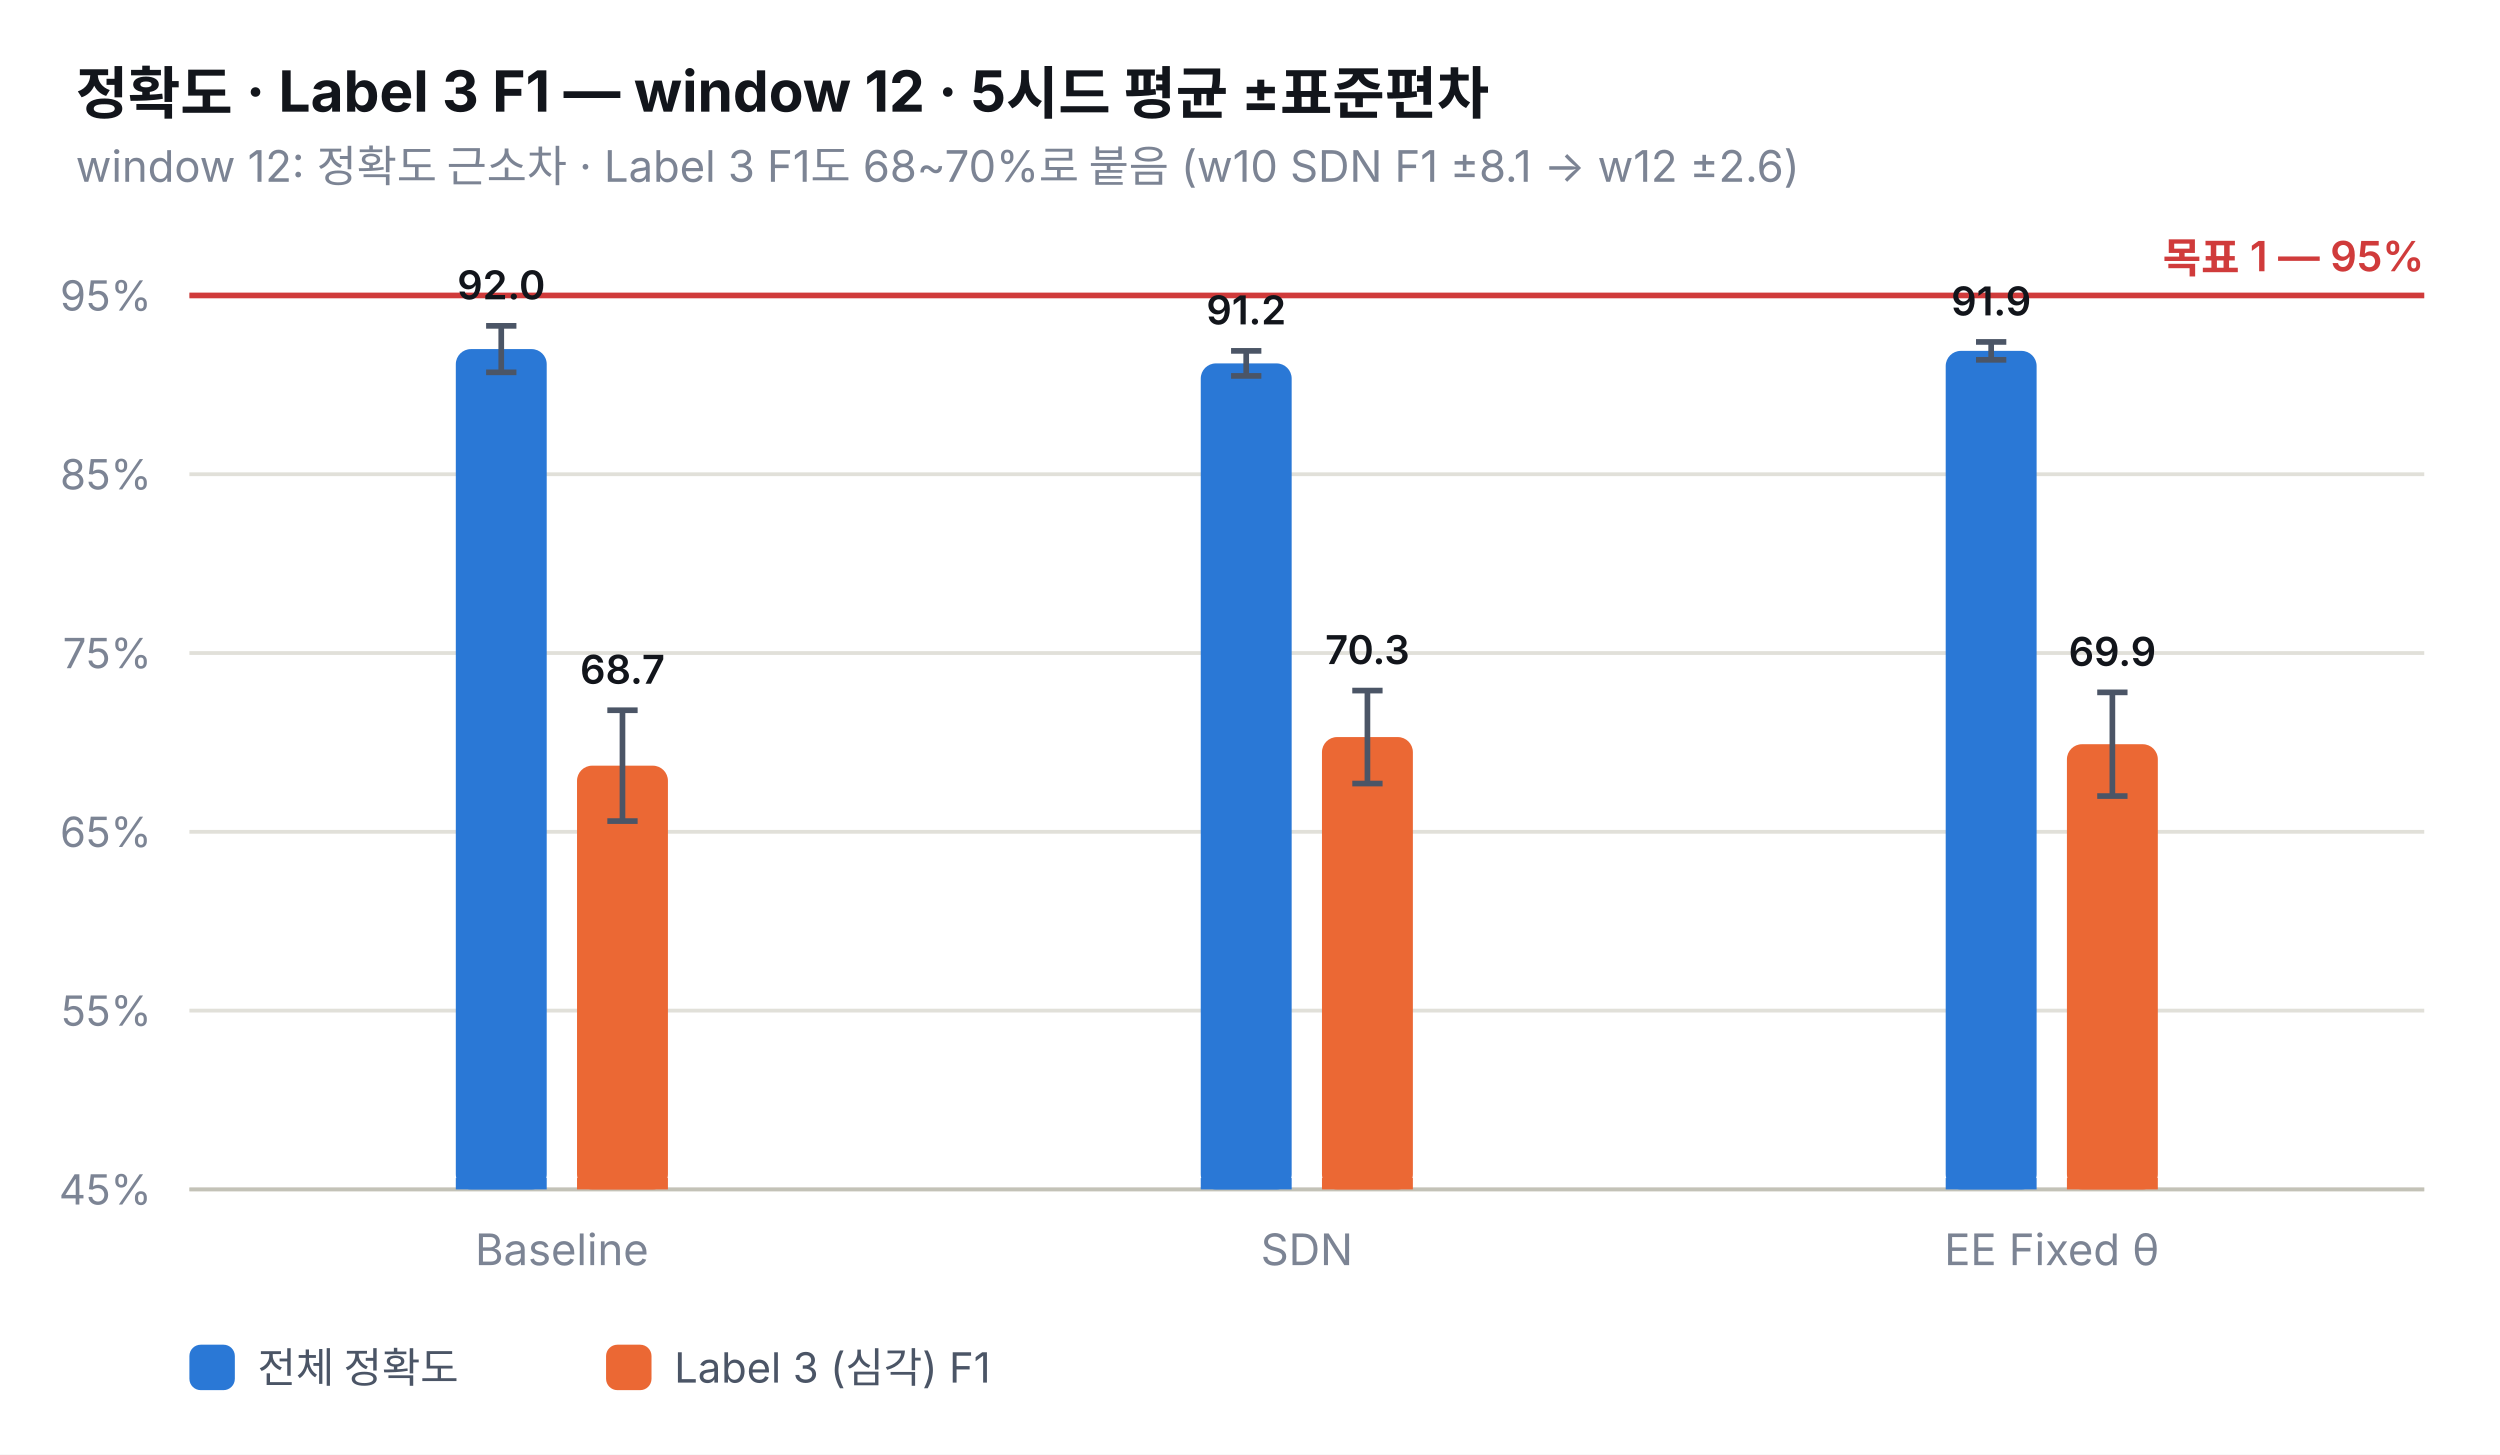
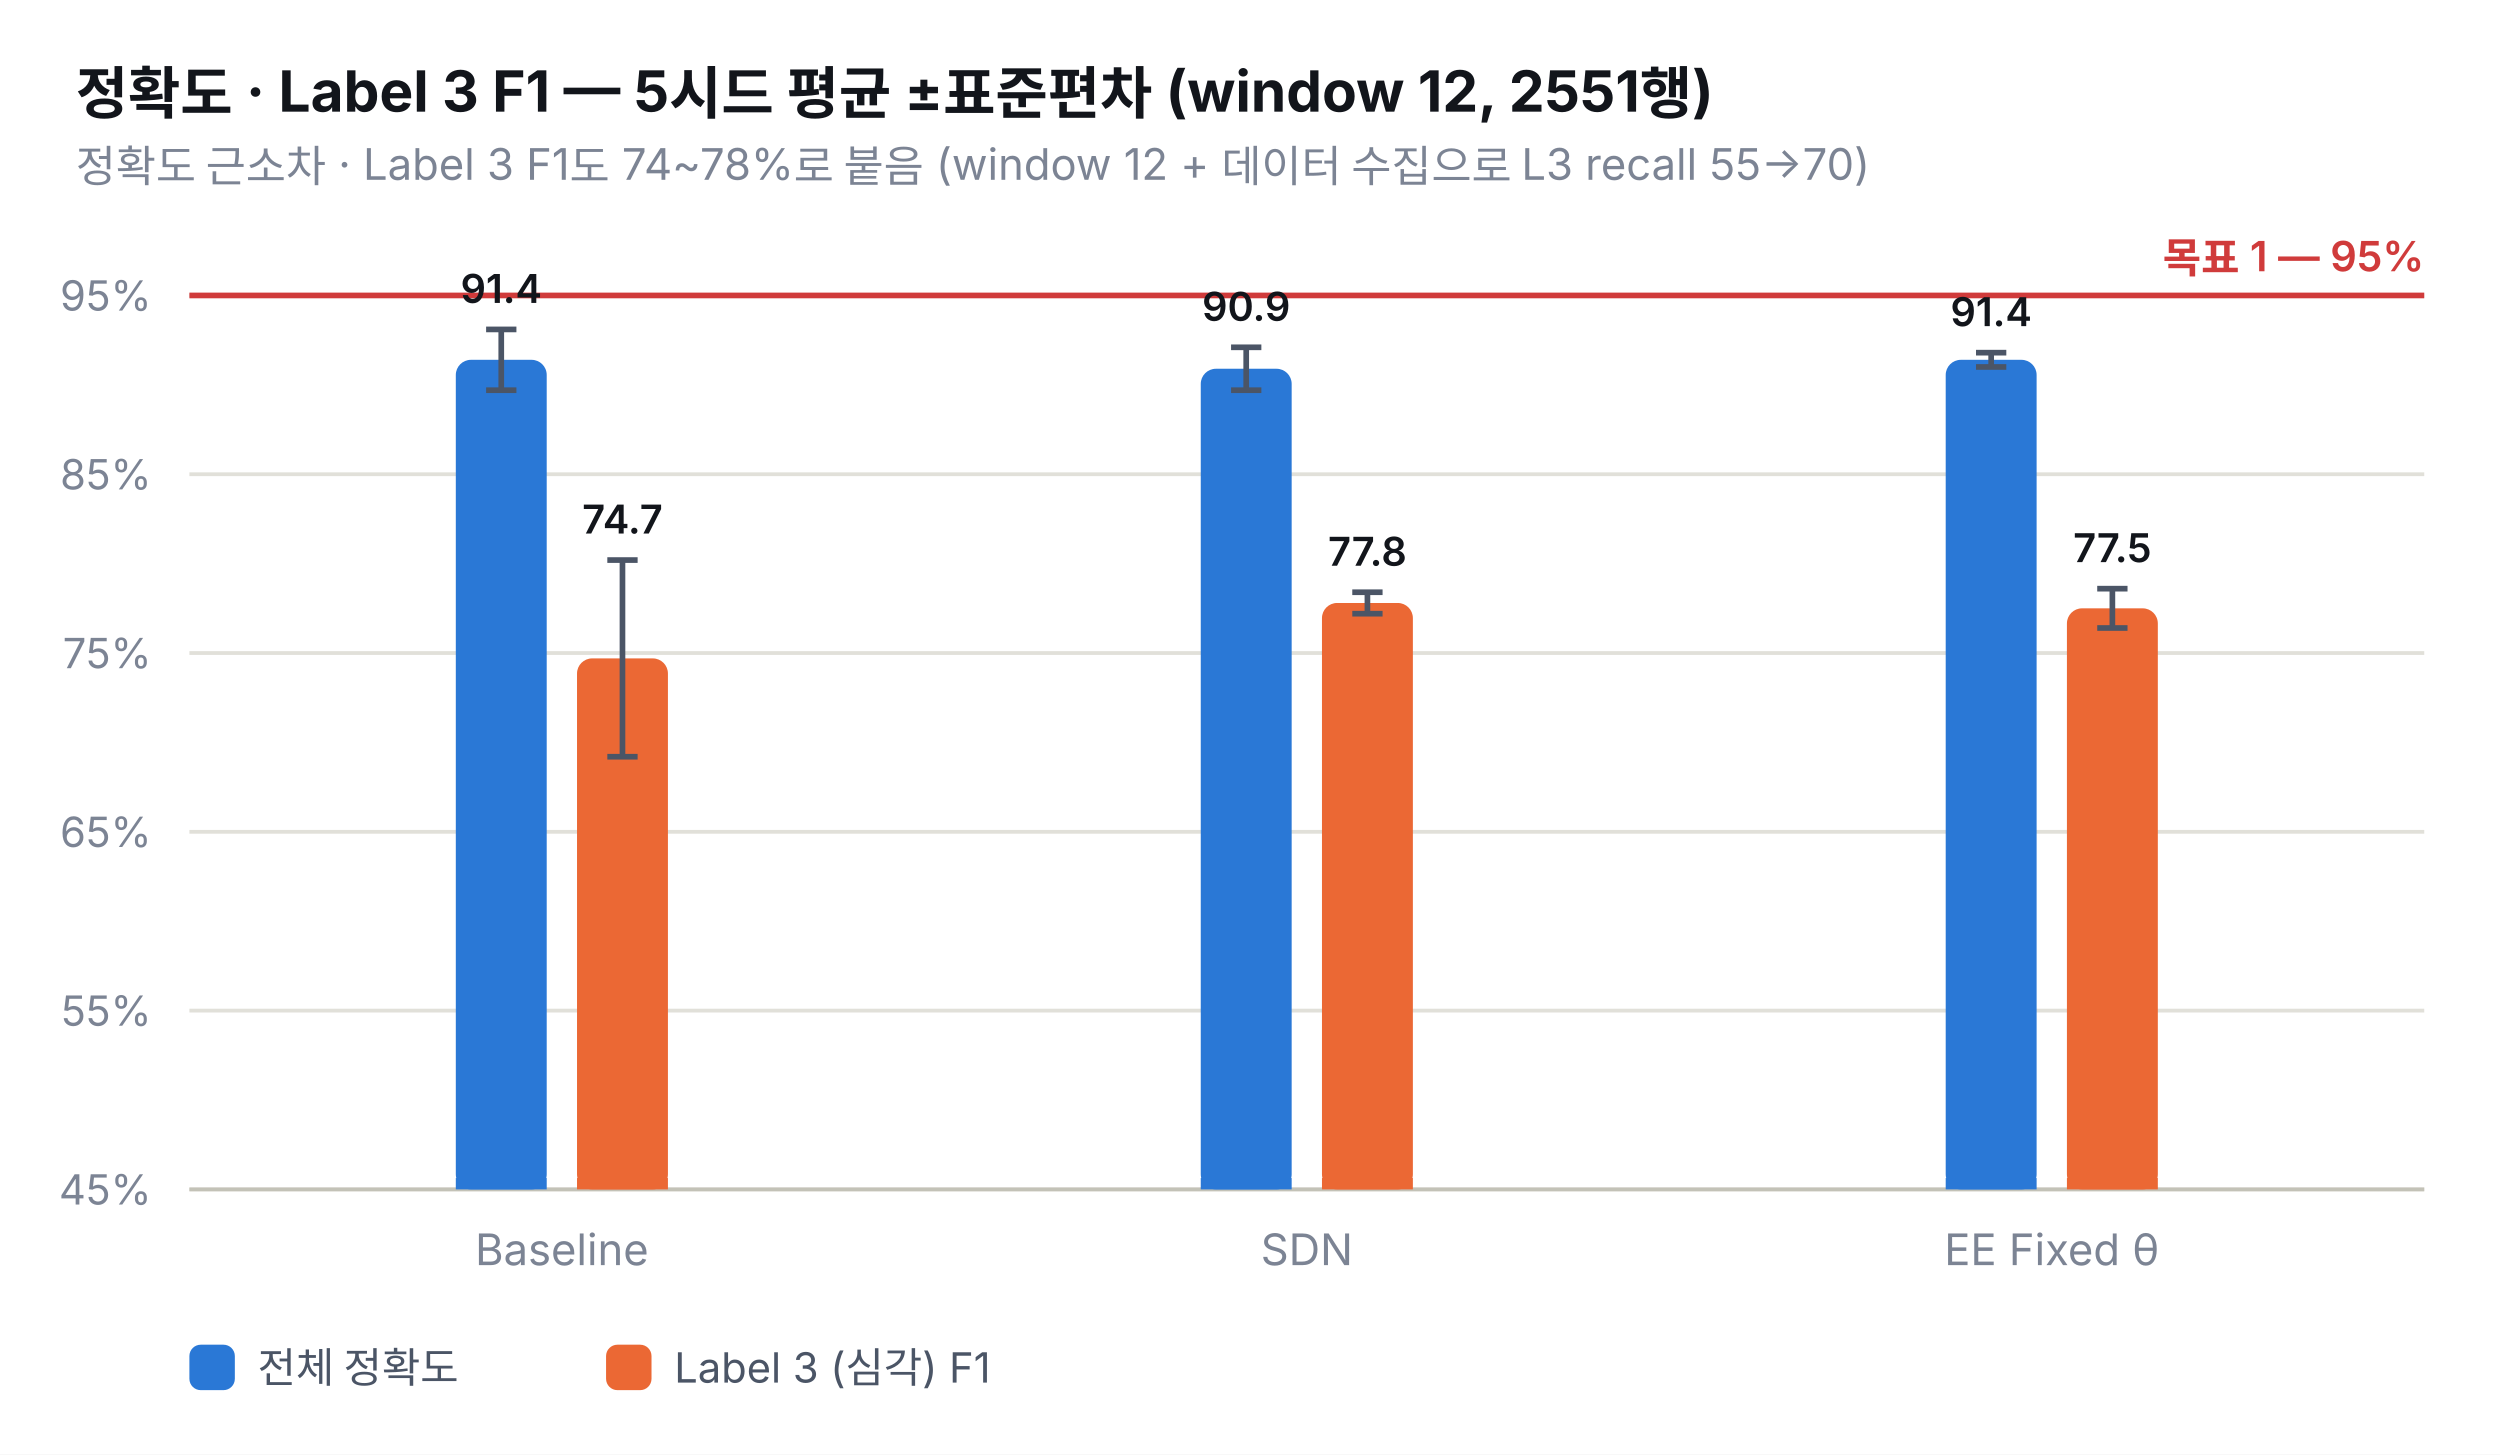
<svg xmlns="http://www.w3.org/2000/svg" width="660" height="384" viewBox="0 0 660 384" font-family="-apple-system, &quot;Segoe UI&quot;, &quot;Malgun Gothic&quot;, &quot;Noto Sans KR&quot;, system-ui, sans-serif">
  <rect x="0" y="0" width="660" height="384" fill="#ffffff" />
-   <text x="20" y="30" text-anchor="start" font-size="15" font-weight="700" fill="#12151b" font-family="-apple-system, &quot;Segoe UI&quot;, &quot;Malgun Gothic&quot;, &quot;Noto Sans KR&quot;, system-ui, sans-serif" transform="undefined">정확도 · Label 3 F1 — window 12 · 5시드 평균 ±표준편차</text>
-   <text x="20" y="48" text-anchor="start" font-size="11.5" font-weight="400" fill="#7c8494" font-family="-apple-system, &quot;Segoe UI&quot;, &quot;Malgun Gothic&quot;, &quot;Noto Sans KR&quot;, system-ui, sans-serif" transform="undefined">window 12: 정확도 근소차 · Label 3 F1도 68~70%로 붙음 (w10 SDN F1 ±8.1 → w12 ±2.6)</text>
+   <text x="20" y="30" text-anchor="start" font-size="15" font-weight="700" fill="#12151b" font-family="-apple-system, &quot;Segoe UI&quot;, &quot;Malgun Gothic&quot;, &quot;Noto Sans KR&quot;, system-ui, sans-serif" transform="undefined">정확도 · Label 3 F1 — 5시드 평균 ±표준편차 (window 12, 2551행)</text>
+   <text x="20" y="48" text-anchor="start" font-size="11.5" font-weight="400" fill="#7c8494" font-family="-apple-system, &quot;Segoe UI&quot;, &quot;Malgun Gothic&quot;, &quot;Noto Sans KR&quot;, system-ui, sans-serif" transform="undefined">정확도 근소차 · Label 3 F1도 74~78%로 붙음 (window 12 + 데이터 수집으로 L3 recall 55→70)</text>
  <line x1="50" y1="314" x2="640" y2="314" stroke="#e1e0d9" stroke-width="1" />
  <text x="40" y="318" text-anchor="end" font-size="11" font-weight="400" fill="#7c8494" font-family="-apple-system, &quot;Segoe UI&quot;, &quot;Malgun Gothic&quot;, &quot;Noto Sans KR&quot;, system-ui, sans-serif" transform="undefined">45%</text>
  <line x1="50" y1="266.8" x2="640" y2="266.8" stroke="#e1e0d9" stroke-width="1" />
  <text x="40" y="270.8" text-anchor="end" font-size="11" font-weight="400" fill="#7c8494" font-family="-apple-system, &quot;Segoe UI&quot;, &quot;Malgun Gothic&quot;, &quot;Noto Sans KR&quot;, system-ui, sans-serif" transform="undefined">55%</text>
  <line x1="50" y1="219.6" x2="640" y2="219.6" stroke="#e1e0d9" stroke-width="1" />
  <text x="40" y="223.6" text-anchor="end" font-size="11" font-weight="400" fill="#7c8494" font-family="-apple-system, &quot;Segoe UI&quot;, &quot;Malgun Gothic&quot;, &quot;Noto Sans KR&quot;, system-ui, sans-serif" transform="undefined">65%</text>
  <line x1="50" y1="172.4" x2="640" y2="172.4" stroke="#e1e0d9" stroke-width="1" />
  <text x="40" y="176.4" text-anchor="end" font-size="11" font-weight="400" fill="#7c8494" font-family="-apple-system, &quot;Segoe UI&quot;, &quot;Malgun Gothic&quot;, &quot;Noto Sans KR&quot;, system-ui, sans-serif" transform="undefined">75%</text>
  <line x1="50" y1="125.2" x2="640" y2="125.2" stroke="#e1e0d9" stroke-width="1" />
  <text x="40" y="129.2" text-anchor="end" font-size="11" font-weight="400" fill="#7c8494" font-family="-apple-system, &quot;Segoe UI&quot;, &quot;Malgun Gothic&quot;, &quot;Noto Sans KR&quot;, system-ui, sans-serif" transform="undefined">85%</text>
  <line x1="50" y1="78" x2="640" y2="78" stroke="#e1e0d9" stroke-width="1" />
  <text x="40" y="82" text-anchor="end" font-size="11" font-weight="400" fill="#7c8494" font-family="-apple-system, &quot;Segoe UI&quot;, &quot;Malgun Gothic&quot;, &quot;Noto Sans KR&quot;, system-ui, sans-serif" transform="undefined">95%</text>
  <line x1="50" y1="314" x2="640" y2="314" stroke="#c3c2b7" stroke-width="1" />
  <line x1="50" y1="78" x2="640" y2="78" stroke="#d03b3b" stroke-width="1.5" />
  <text x="640" y="72" text-anchor="end" font-size="11" font-weight="600" fill="#d03b3b" font-family="-apple-system, &quot;Segoe UI&quot;, &quot;Malgun Gothic&quot;, &quot;Noto Sans KR&quot;, system-ui, sans-serif" transform="undefined">목표 1 — 95%</text>
-   <rect x="120.333" y="92.16" width="24" height="221.84" rx="4" fill="#2a78d6" />
+   <rect x="120.333" y="94.992" width="24" height="219.008" rx="4" fill="#2a78d6" />
  <rect x="120.333" y="311" width="24" height="3" fill="#2a78d6" />
-   <line x1="132.333" y1="98.296" x2="132.333" y2="86.024" stroke="#4b5566" stroke-width="1.5" />
-   <line x1="128.333" y1="86.024" x2="136.333" y2="86.024" stroke="#4b5566" stroke-width="1.5" />
-   <line x1="128.333" y1="98.296" x2="136.333" y2="98.296" stroke="#4b5566" stroke-width="1.5" />
-   <text x="132.333" y="79.024" text-anchor="middle" font-size="10.5" font-weight="600" fill="#12151b" font-family="-apple-system, &quot;Segoe UI&quot;, &quot;Malgun Gothic&quot;, &quot;Noto Sans KR&quot;, system-ui, sans-serif" transform="undefined">92.0</text>
-   <rect x="152.333" y="202.136" width="24" height="111.864" rx="4" fill="#eb6834" />
+   <line x1="132.333" y1="103.016" x2="132.333" y2="86.968" stroke="#4b5566" stroke-width="1.5" />
+   <line x1="128.333" y1="86.968" x2="136.333" y2="86.968" stroke="#4b5566" stroke-width="1.5" />
+   <line x1="128.333" y1="103.016" x2="136.333" y2="103.016" stroke="#4b5566" stroke-width="1.5" />
+   <text x="132.333" y="79.968" text-anchor="middle" font-size="10.5" font-weight="600" fill="#12151b" font-family="-apple-system, &quot;Segoe UI&quot;, &quot;Malgun Gothic&quot;, &quot;Noto Sans KR&quot;, system-ui, sans-serif" transform="undefined">91.4</text>
+   <rect x="152.333" y="173.816" width="24" height="140.184" rx="4" fill="#eb6834" />
  <rect x="152.333" y="311" width="24" height="3" fill="#eb6834" />
-   <line x1="164.333" y1="216.768" x2="164.333" y2="187.504" stroke="#4b5566" stroke-width="1.5" />
-   <line x1="160.333" y1="187.504" x2="168.333" y2="187.504" stroke="#4b5566" stroke-width="1.5" />
-   <line x1="160.333" y1="216.768" x2="168.333" y2="216.768" stroke="#4b5566" stroke-width="1.5" />
-   <text x="164.333" y="180.504" text-anchor="middle" font-size="10.5" font-weight="600" fill="#12151b" font-family="-apple-system, &quot;Segoe UI&quot;, &quot;Malgun Gothic&quot;, &quot;Noto Sans KR&quot;, system-ui, sans-serif" transform="undefined">68.7</text>
+   <line x1="164.333" y1="199.776" x2="164.333" y2="147.856" stroke="#4b5566" stroke-width="1.5" />
+   <line x1="160.333" y1="147.856" x2="168.333" y2="147.856" stroke="#4b5566" stroke-width="1.5" />
+   <line x1="160.333" y1="199.776" x2="168.333" y2="199.776" stroke="#4b5566" stroke-width="1.5" />
+   <text x="164.333" y="140.856" text-anchor="middle" font-size="10.5" font-weight="600" fill="#12151b" font-family="-apple-system, &quot;Segoe UI&quot;, &quot;Malgun Gothic&quot;, &quot;Noto Sans KR&quot;, system-ui, sans-serif" transform="undefined">74.7</text>
  <text x="148.333" y="334" text-anchor="middle" font-size="11.5" font-weight="400" fill="#7c8494" font-family="-apple-system, &quot;Segoe UI&quot;, &quot;Malgun Gothic&quot;, &quot;Noto Sans KR&quot;, system-ui, sans-serif" transform="undefined">Baseline</text>
-   <rect x="317" y="95.936" width="24" height="218.064" rx="4" fill="#2a78d6" />
+   <rect x="317" y="97.352" width="24" height="216.648" rx="4" fill="#2a78d6" />
  <rect x="317" y="311" width="24" height="3" fill="#2a78d6" />
-   <line x1="329" y1="99.24" x2="329" y2="92.632" stroke="#4b5566" stroke-width="1.5" />
-   <line x1="325" y1="92.632" x2="333" y2="92.632" stroke="#4b5566" stroke-width="1.5" />
-   <line x1="325" y1="99.24" x2="333" y2="99.24" stroke="#4b5566" stroke-width="1.5" />
-   <text x="329" y="85.632" text-anchor="middle" font-size="10.5" font-weight="600" fill="#12151b" font-family="-apple-system, &quot;Segoe UI&quot;, &quot;Malgun Gothic&quot;, &quot;Noto Sans KR&quot;, system-ui, sans-serif" transform="undefined">91.2</text>
-   <rect x="349" y="194.584" width="24" height="119.416" rx="4" fill="#eb6834" />
+   <line x1="329" y1="103.016" x2="329" y2="91.688" stroke="#4b5566" stroke-width="1.5" />
+   <line x1="325" y1="91.688" x2="333" y2="91.688" stroke="#4b5566" stroke-width="1.5" />
+   <line x1="325" y1="103.016" x2="333" y2="103.016" stroke="#4b5566" stroke-width="1.5" />
+   <text x="329" y="84.688" text-anchor="middle" font-size="10.5" font-weight="600" fill="#12151b" font-family="-apple-system, &quot;Segoe UI&quot;, &quot;Malgun Gothic&quot;, &quot;Noto Sans KR&quot;, system-ui, sans-serif" transform="undefined">90.9</text>
+   <rect x="349" y="159.184" width="24" height="154.816" rx="4" fill="#eb6834" />
  <rect x="349" y="311" width="24" height="3" fill="#eb6834" />
-   <line x1="361" y1="206.856" x2="361" y2="182.312" stroke="#4b5566" stroke-width="1.5" />
-   <line x1="357" y1="182.312" x2="365" y2="182.312" stroke="#4b5566" stroke-width="1.5" />
-   <line x1="357" y1="206.856" x2="365" y2="206.856" stroke="#4b5566" stroke-width="1.5" />
-   <text x="361" y="175.312" text-anchor="middle" font-size="10.5" font-weight="600" fill="#12151b" font-family="-apple-system, &quot;Segoe UI&quot;, &quot;Malgun Gothic&quot;, &quot;Noto Sans KR&quot;, system-ui, sans-serif" transform="undefined">70.3</text>
+   <line x1="361" y1="162.016" x2="361" y2="156.352" stroke="#4b5566" stroke-width="1.5" />
+   <line x1="357" y1="156.352" x2="365" y2="156.352" stroke="#4b5566" stroke-width="1.5" />
+   <line x1="357" y1="162.016" x2="365" y2="162.016" stroke="#4b5566" stroke-width="1.5" />
+   <text x="361" y="149.352" text-anchor="middle" font-size="10.5" font-weight="600" fill="#12151b" font-family="-apple-system, &quot;Segoe UI&quot;, &quot;Malgun Gothic&quot;, &quot;Noto Sans KR&quot;, system-ui, sans-serif" transform="undefined">77.8</text>
  <text x="345" y="334" text-anchor="middle" font-size="11.5" font-weight="400" fill="#7c8494" font-family="-apple-system, &quot;Segoe UI&quot;, &quot;Malgun Gothic&quot;, &quot;Noto Sans KR&quot;, system-ui, sans-serif" transform="undefined">SDN</text>
-   <rect x="513.667" y="92.632" width="24" height="221.368" rx="4" fill="#2a78d6" />
+   <rect x="513.667" y="94.992" width="24" height="219.008" rx="4" fill="#2a78d6" />
  <rect x="513.667" y="311" width="24" height="3" fill="#2a78d6" />
-   <line x1="525.667" y1="94.992" x2="525.667" y2="90.272" stroke="#4b5566" stroke-width="1.5" />
-   <line x1="521.667" y1="90.272" x2="529.667" y2="90.272" stroke="#4b5566" stroke-width="1.5" />
-   <line x1="521.667" y1="94.992" x2="529.667" y2="94.992" stroke="#4b5566" stroke-width="1.5" />
-   <text x="525.667" y="83.272" text-anchor="middle" font-size="10.5" font-weight="600" fill="#12151b" font-family="-apple-system, &quot;Segoe UI&quot;, &quot;Malgun Gothic&quot;, &quot;Noto Sans KR&quot;, system-ui, sans-serif" transform="undefined">91.9</text>
-   <rect x="545.667" y="196.472" width="24" height="117.528" rx="4" fill="#eb6834" />
+   <line x1="525.667" y1="96.88" x2="525.667" y2="93.104" stroke="#4b5566" stroke-width="1.5" />
+   <line x1="521.667" y1="93.104" x2="529.667" y2="93.104" stroke="#4b5566" stroke-width="1.5" />
+   <line x1="521.667" y1="96.88" x2="529.667" y2="96.88" stroke="#4b5566" stroke-width="1.5" />
+   <text x="525.667" y="86.104" text-anchor="middle" font-size="10.5" font-weight="600" fill="#12151b" font-family="-apple-system, &quot;Segoe UI&quot;, &quot;Malgun Gothic&quot;, &quot;Noto Sans KR&quot;, system-ui, sans-serif" transform="undefined">91.4</text>
+   <rect x="545.667" y="160.6" width="24" height="153.4" rx="4" fill="#eb6834" />
  <rect x="545.667" y="311" width="24" height="3" fill="#eb6834" />
-   <line x1="557.667" y1="210.16" x2="557.667" y2="182.784" stroke="#4b5566" stroke-width="1.5" />
-   <line x1="553.667" y1="182.784" x2="561.667" y2="182.784" stroke="#4b5566" stroke-width="1.5" />
-   <line x1="553.667" y1="210.16" x2="561.667" y2="210.16" stroke="#4b5566" stroke-width="1.5" />
-   <text x="557.667" y="175.784" text-anchor="middle" font-size="10.5" font-weight="600" fill="#12151b" font-family="-apple-system, &quot;Segoe UI&quot;, &quot;Malgun Gothic&quot;, &quot;Noto Sans KR&quot;, system-ui, sans-serif" transform="undefined">69.9</text>
+   <line x1="557.667" y1="165.792" x2="557.667" y2="155.408" stroke="#4b5566" stroke-width="1.5" />
+   <line x1="553.667" y1="155.408" x2="561.667" y2="155.408" stroke="#4b5566" stroke-width="1.5" />
+   <line x1="553.667" y1="165.792" x2="561.667" y2="165.792" stroke="#4b5566" stroke-width="1.5" />
+   <text x="557.667" y="148.408" text-anchor="middle" font-size="10.5" font-weight="600" fill="#12151b" font-family="-apple-system, &quot;Segoe UI&quot;, &quot;Malgun Gothic&quot;, &quot;Noto Sans KR&quot;, system-ui, sans-serif" transform="undefined">77.5</text>
  <text x="541.667" y="334" text-anchor="middle" font-size="11.5" font-weight="400" fill="#7c8494" font-family="-apple-system, &quot;Segoe UI&quot;, &quot;Malgun Gothic&quot;, &quot;Noto Sans KR&quot;, system-ui, sans-serif" transform="undefined">EE Fixed θ</text>
  <rect x="50" y="355" width="12" height="12" rx="3" fill="#2a78d6" />
  <text x="68" y="365" text-anchor="start" font-size="11" font-weight="400" fill="#4b5566" font-family="-apple-system, &quot;Segoe UI&quot;, &quot;Malgun Gothic&quot;, &quot;Noto Sans KR&quot;, system-ui, sans-serif" transform="undefined">전체 정확도</text>
  <rect x="160" y="355" width="12" height="12" rx="3" fill="#eb6834" />
  <text x="178" y="365" text-anchor="start" font-size="11" font-weight="400" fill="#4b5566" font-family="-apple-system, &quot;Segoe UI&quot;, &quot;Malgun Gothic&quot;, &quot;Noto Sans KR&quot;, system-ui, sans-serif" transform="undefined">Label 3 (심각) F1</text>
</svg>
